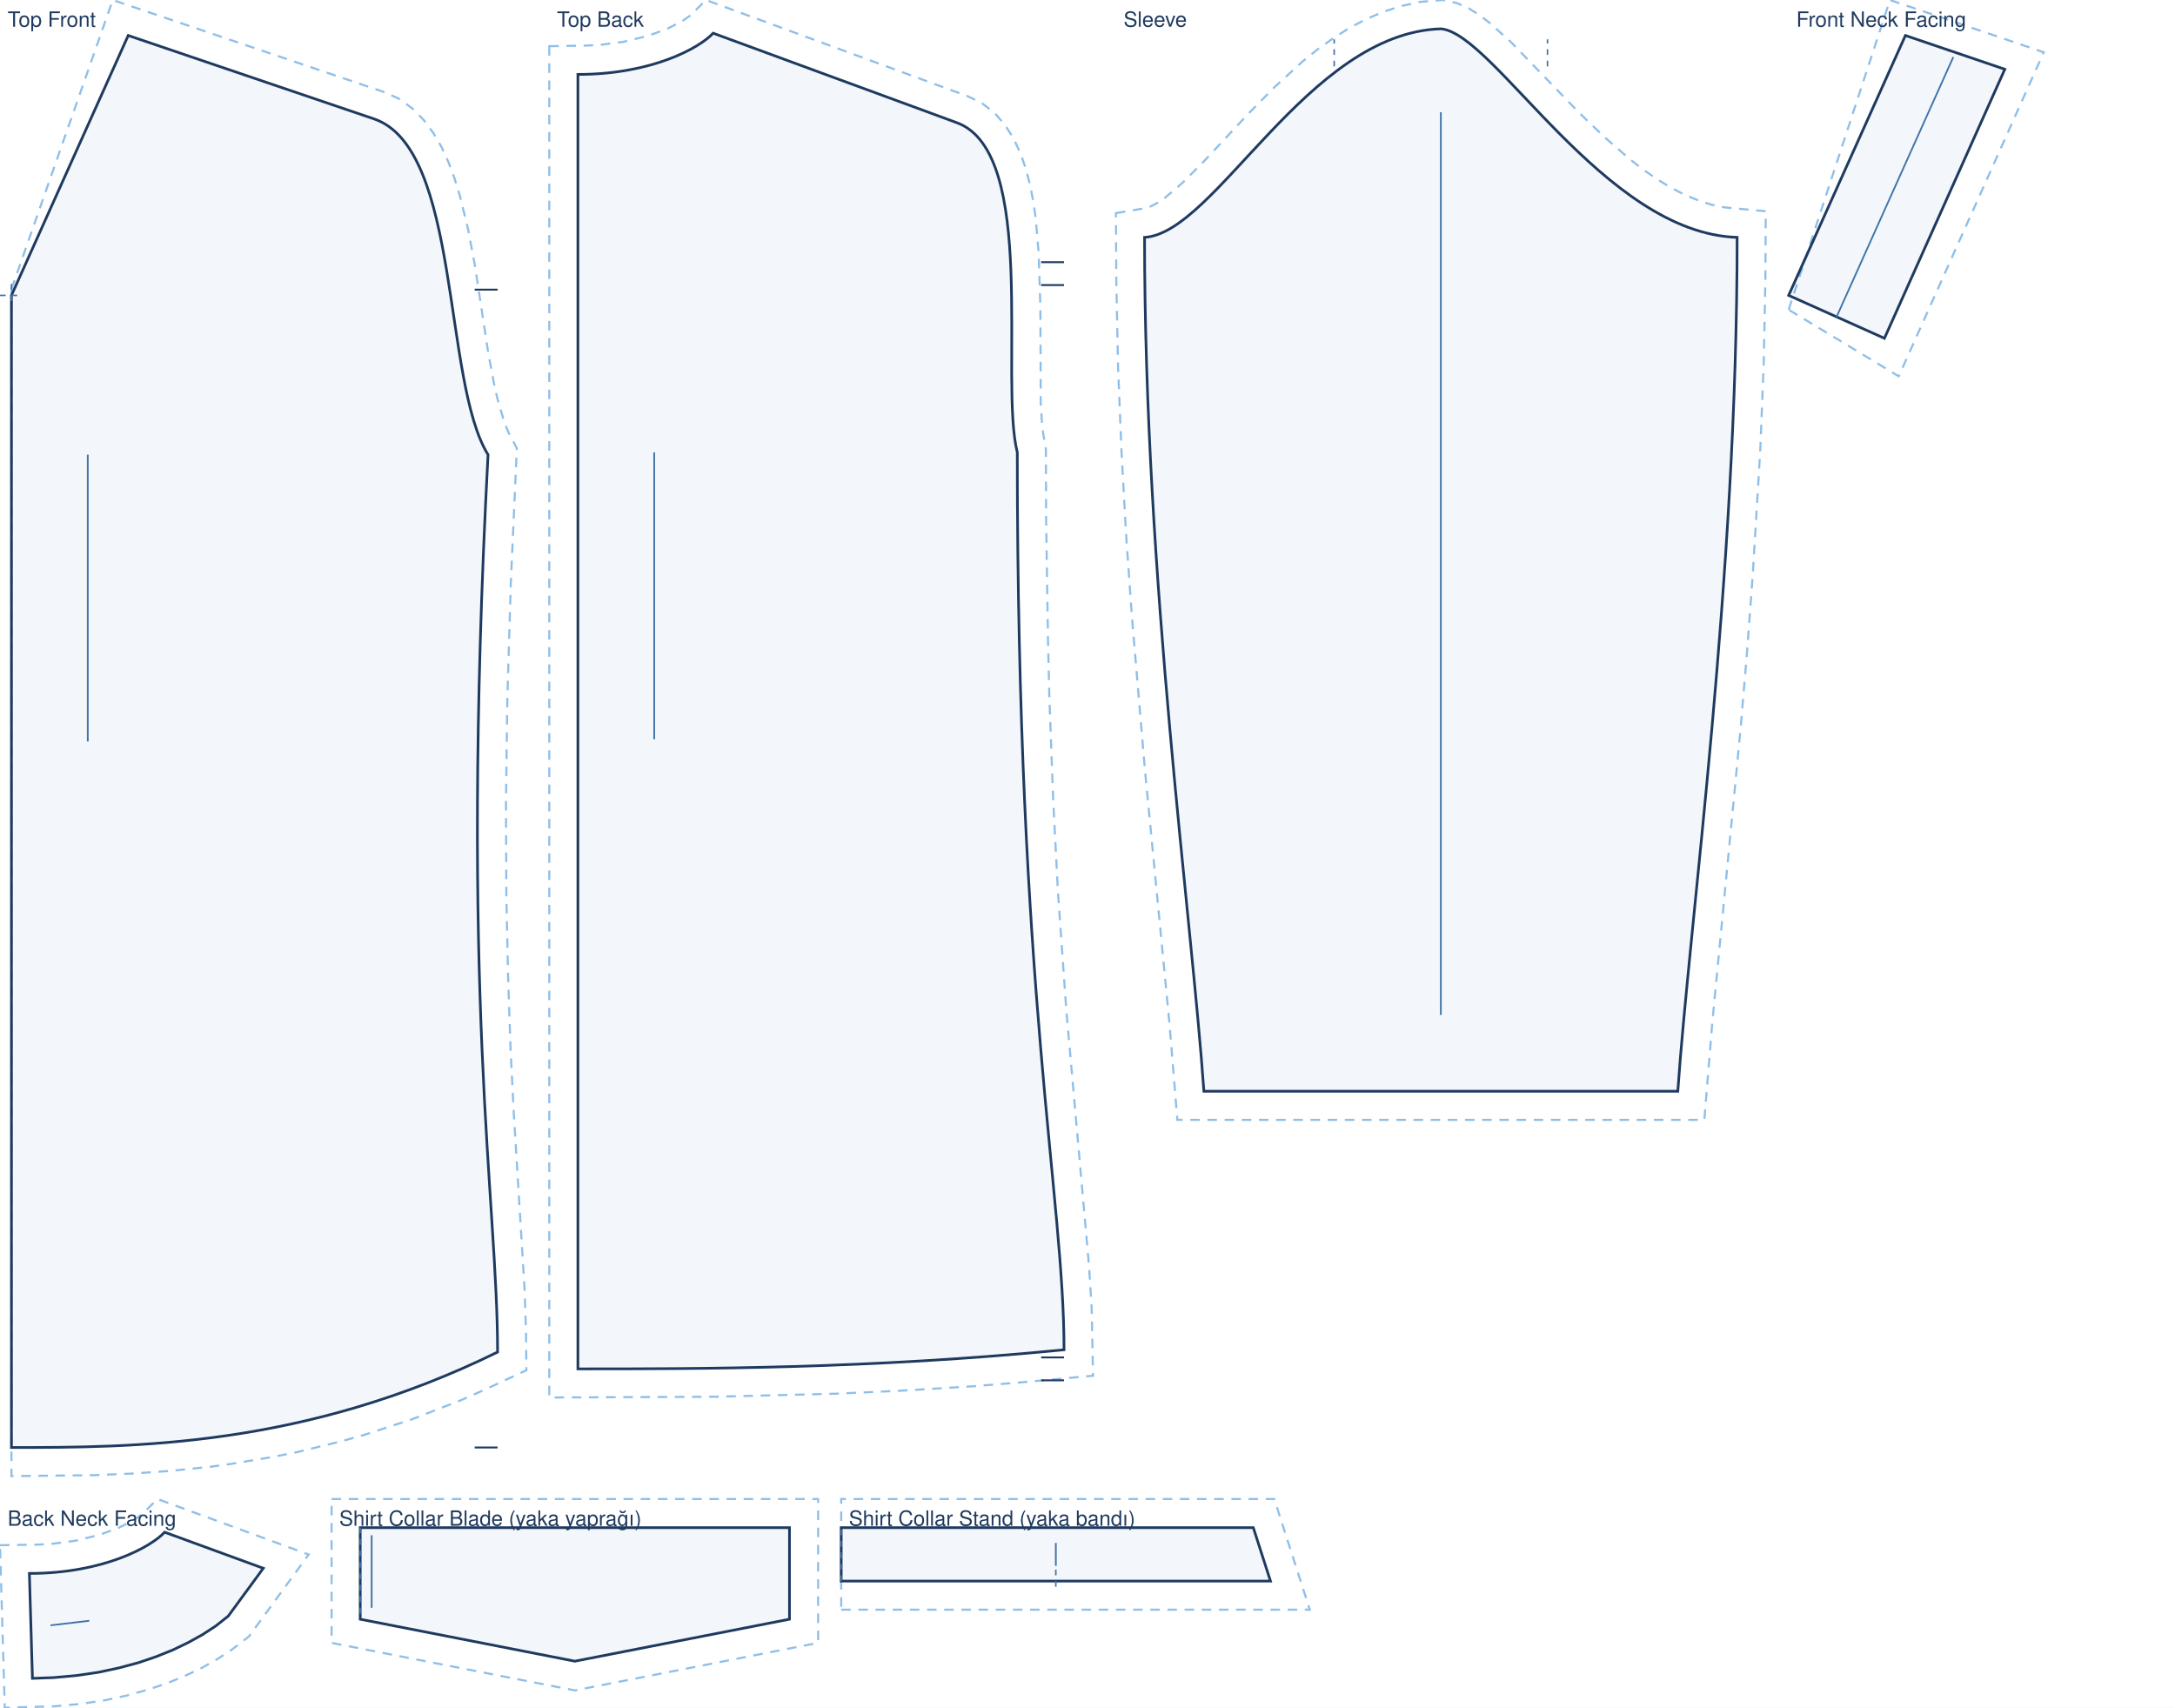
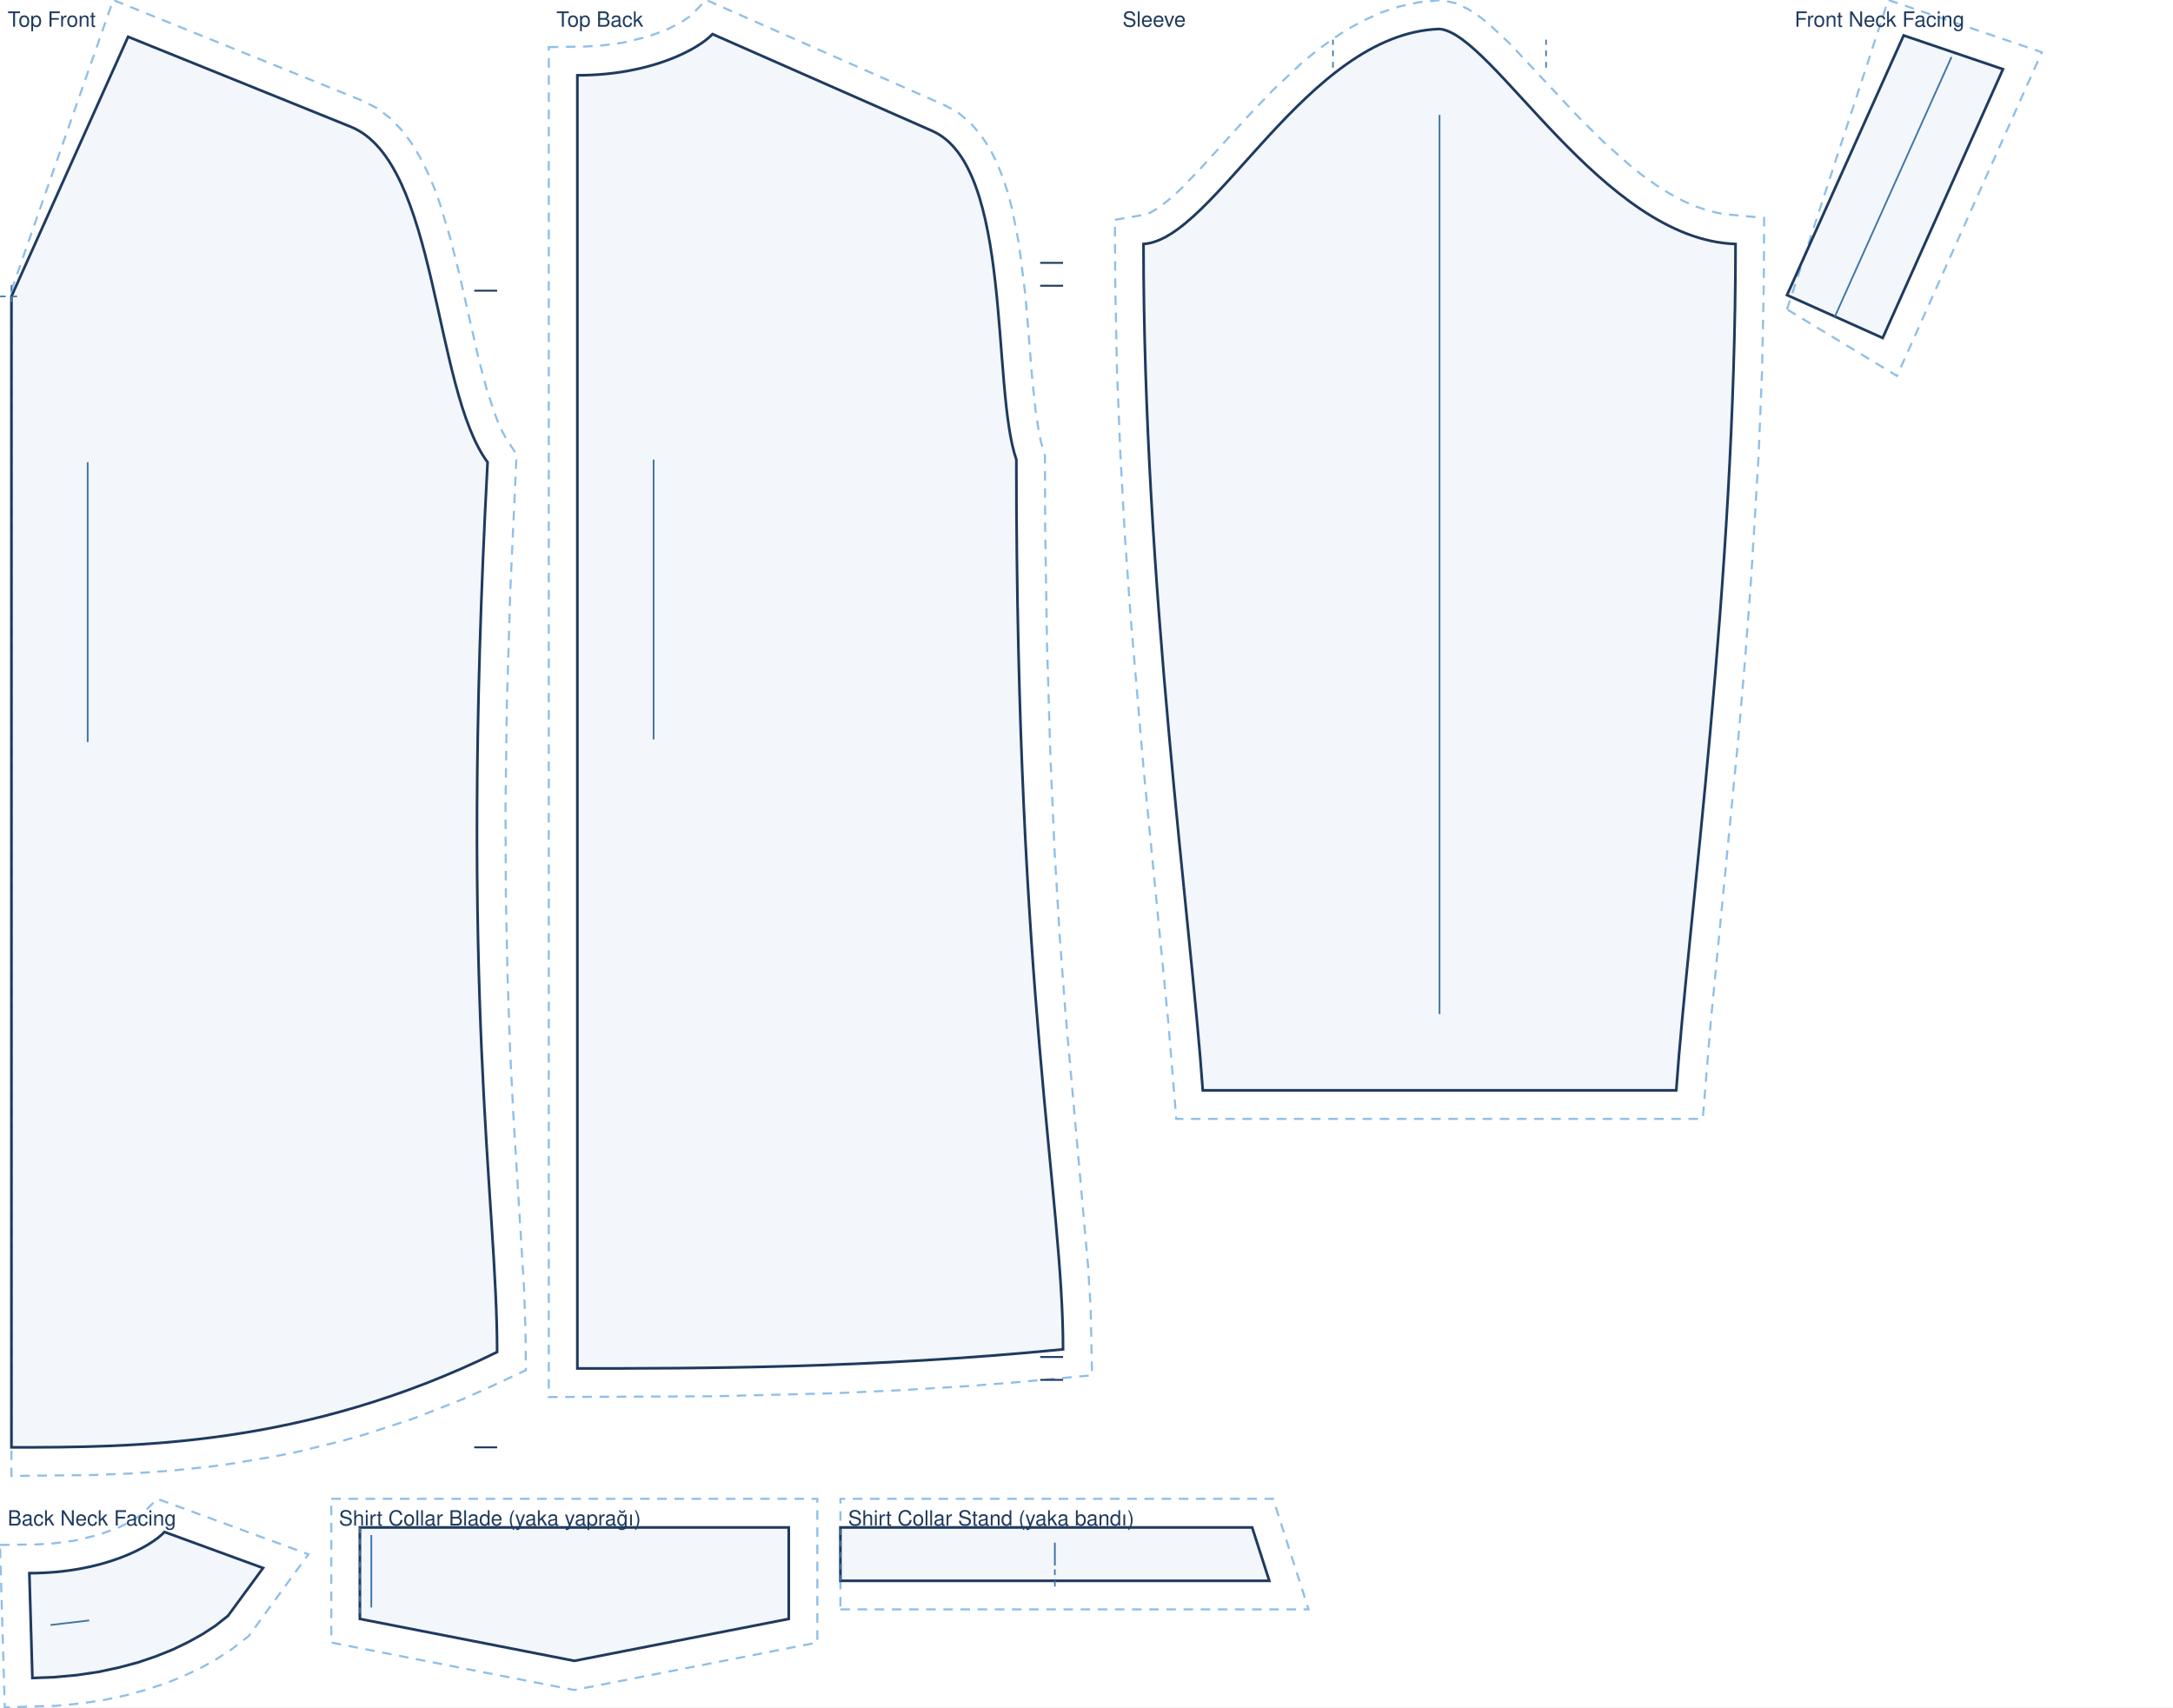
- <svg xmlns="http://www.w3.org/2000/svg" viewBox="0 0 1140.0 895.0" width="100%" role="img">
-   <rect width="1140.0" height="895.0" fill="#fff" />
-   <path transform="translate(6.0 18.6)" d="M 0.0 133.0 L 53.1 -18.6 L 195.5 29.7 L 203.0 33.1 L 210.1 38.2 L 216.1 44.3 L 221.2 51.2 L 225.5 58.6 L 229.1 66.5 L 232.2 74.8 L 234.9 83.5 L 239.4 101.7 L 242.9 120.5 L 250.0 166.9 L 253.1 183.3 L 254.8 190.7 L 258.5 203.2 L 260.5 208.0 L 264.9 216.3 L 261.7 287.9 L 259.9 348.4 L 259.2 402.4 L 259.4 450.5 L 260.3 493.2 L 261.6 531.2 L 263.3 564.9 L 269.0 657.8 L 269.7 679.6 L 269.9 699.5 L 248.3 709.6 L 235.4 715.3 L 210.0 725.2 L 185.2 733.3 L 173.1 736.7 L 149.4 742.5 L 137.8 744.8 L 115.2 748.6 L 104.3 750.1 L 83.0 752.3 L 62.8 753.7 L 43.5 754.5 L 0.0 755.0 Z" fill="none" stroke="#8fbfe8" stroke-width="1.1" stroke-dasharray="5 4" />
-   <path transform="translate(6.0 18.6)" d="M 0.0 136.2 L 61.2 0.0 L 190.0 43.7 C 235.8 59.2 225.8 181.0 249.8 219.7 C 234.8 505.0 254.8 610.0 254.8 690.0 C 152.9 740.0 63.7 740.0 0.0 740.0 L 0.0 136.2 Z" fill="rgba(63,116,168,.06)" stroke="#1f3a5f" stroke-width="1.4" />
-   <path transform="translate(6.0 18.6)" d="M -6.0 136.2 L 6.0 136.2 M 0.0 130.2 L 0.0 142.2" fill="none" stroke="#3f74a8" stroke-width="0.8" stroke-dasharray="3 3" />
-   <path transform="translate(6.0 18.6)" d="M 254.8 133.2 L 242.8 133.2 M 254.8 740.0 L 242.8 740.0" fill="none" stroke="#1f3a5f" stroke-width="1.0" />
-   <line transform="translate(6.0 18.6)" x1="40.0" y1="219.7" x2="40.0" y2="370.0" stroke="#3f74a8" stroke-width="0.9" />
-   <text transform="translate(6.0 18.6)" x="-2.0" y="-4.6" font-family="Helvetica,Arial,sans-serif" font-size="11" fill="#1f3a5f">Top Front</text>
-   <path transform="translate(302.9 17.4)" d="M -15.0 6.8 L 4.4 6.5 L 12.6 6.0 L 23.9 4.5 L 36.7 1.4 L 47.0 -2.4 L 54.6 -6.3 L 59.1 -9.4 L 67.1 -17.4 L 204.5 33.1 L 211.7 36.6 L 218.5 41.9 L 224.0 48.3 L 228.4 55.3 L 231.9 62.8 L 234.7 70.8 L 236.9 79.1 L 238.6 87.7 L 239.9 96.6 L 241.5 115.0 L 242.4 143.2 L 242.6 194.3 L 243.4 207.0 L 245.3 218.2 L 245.4 254.3 L 246.4 318.2 L 247.1 347.6 L 249.1 401.6 L 251.6 449.8 L 256.0 512.1 L 267.9 646.1 L 269.3 668.7 L 270.0 703.6 L 230.9 707.2 L 206.0 709.2 L 170.0 711.4 L 135.5 713.0 L 71.9 714.6 L -15.0 715.0 Z" fill="none" stroke="#8fbfe8" stroke-width="1.1" stroke-dasharray="5 4" />
-   <path transform="translate(302.9 17.4)" d="M 0.0 21.6 C 39.0 21.6 63.8 7.6 70.9 0.0 L 198.6 46.9 C 241.5 62.6 220.8 181.7 230.3 219.7 C 230.3 505.0 254.8 610.0 254.8 690.0 C 152.9 700.0 63.7 700.0 0.0 700.0 L 0.0 21.6 Z" fill="rgba(63,116,168,.06)" stroke="#1f3a5f" stroke-width="1.4" />
-   <path transform="translate(302.9 17.4)" d="M 254.8 120.0 L 242.8 120.0 M 254.8 132.0 L 242.8 132.0 M 254.8 694.0 L 242.8 694.0 M 254.8 706.0 L 242.8 706.0" fill="none" stroke="#1f3a5f" stroke-width="1.0" />
-   <line transform="translate(302.9 17.4)" x1="40.0" y1="219.7" x2="40.0" y2="370.0" stroke="#3f74a8" stroke-width="0.9" />
-   <text transform="translate(302.9 17.4)" x="-11.0" y="-3.4" font-family="Helvetica,Arial,sans-serif" font-size="11" fill="#1f3a5f">Top Back</text>
-   <path transform="translate(755.2 15.1)" d="M -170.3 96.6 L -154.4 93.9 L -151.9 93.0 L -148.5 91.2 L -144.6 88.5 L -140.2 84.9 L -135.3 80.6 L -124.8 70.1 L -100.7 44.3 L -87.2 30.6 L -72.7 17.3 L -65.0 11.1 L -56.9 5.3 L -48.5 -0.1 L -39.7 -4.8 L -30.5 -8.8 L -20.9 -11.9 L -10.9 -14.1 L 0.9 -15.1 L 8.4 -13.5 L 14.7 -10.7 L 20.4 -7.1 L 25.8 -2.9 L 36.7 6.9 L 72.5 44.0 L 85.8 56.8 L 99.5 68.7 L 106.5 74.1 L 113.6 79.0 L 120.7 83.3 L 127.8 87.0 L 134.9 89.9 L 141.9 92.2 L 148.8 93.6 L 170.3 95.6 L 170.1 131.8 L 169.2 176.7 L 167.4 221.1 L 163.5 286.0 L 160.4 327.8 L 157.0 367.9 L 142.3 520.6 L 138.1 571.8 L -138.1 571.8 L -142.3 520.6 L -155.2 387.3 L -162.0 307.1 L -165.0 264.6 L -167.4 221.1 L -169.2 176.7 L -170.1 131.8 Z" fill="none" stroke="#8fbfe8" stroke-width="1.1" stroke-dasharray="5 4" />
-   <path transform="translate(755.2 15.1)" d="M -155.3 109.3 C -118.0 107.1 -69.9 2.2 0.0 0.0 C 27.9 2.2 85.4 107.1 155.3 109.3 C 155.3 288.3 130.4 467.3 124.2 556.8 L -124.2 556.8 C -130.4 467.3 -155.3 288.3 -155.3 109.3 Z" fill="rgba(63,116,168,.06)" stroke="#1f3a5f" stroke-width="1.4" />
-   <path transform="translate(755.2 15.1)" d="M -55.9 19.7 L -55.9 5.5 M 55.9 19.7 L 55.9 5.5" fill="none" stroke="#3f74a8" stroke-width="0.8" stroke-dasharray="3 3" />
-   <line transform="translate(755.2 15.1)" x1="0.0" y1="43.7" x2="0.0" y2="516.8" stroke="#3f74a8" stroke-width="0.9" />
-   <text transform="translate(755.2 15.1)" x="-166.3" y="-1.1" font-family="Helvetica,Arial,sans-serif" font-size="11" fill="#1f3a5f">Sleeve</text>
+ <svg xmlns="http://www.w3.org/2000/svg" viewBox="0 0 1140.0 895.7" width="100%" role="img">
+   <rect width="1140.0" height="895.7" fill="#fff" />
+   <path transform="translate(6.0 19.3)" d="M 0.0 133.0 L 53.4 -19.3 L 184.3 33.6 L 191.5 37.3 L 198.5 42.5 L 204.5 48.7 L 209.7 55.5 L 214.2 62.9 L 218.1 70.7 L 221.7 79.0 L 224.8 87.6 L 230.2 105.6 L 234.9 124.2 L 245.3 169.8 L 249.6 185.9 L 254.3 199.7 L 256.7 205.5 L 259.3 210.4 L 265.0 219.1 L 261.7 290.6 L 259.9 350.4 L 259.2 403.8 L 259.4 451.5 L 260.3 493.9 L 261.6 531.6 L 263.3 565.2 L 269.0 657.8 L 269.7 679.6 L 269.9 699.5 L 248.3 709.6 L 235.4 715.3 L 210.0 725.2 L 185.2 733.3 L 173.1 736.7 L 149.4 742.5 L 137.8 744.8 L 115.2 748.6 L 104.3 750.1 L 83.0 752.3 L 62.8 753.7 L 43.5 754.5 L 0.0 755.0 Z" fill="none" stroke="#8fbfe8" stroke-width="1.1" stroke-dasharray="5 4" />
+   <path transform="translate(6.0 19.3)" d="M 0.0 136.2 L 61.2 0.0 L 178.0 47.2 C 223.8 65.7 221.1 184.5 249.8 223.2 C 234.8 505.0 254.8 610.0 254.8 690.0 C 152.9 740.0 63.7 740.0 0.0 740.0 L 0.0 136.2 Z" fill="rgba(63,116,168,.06)" stroke="#1f3a5f" stroke-width="1.4" />
+   <path transform="translate(6.0 19.3)" d="M -6.0 136.2 L 6.0 136.2 M 0.0 130.2 L 0.0 142.2" fill="none" stroke="#3f74a8" stroke-width="0.8" stroke-dasharray="3 3" />
+   <path transform="translate(6.0 19.3)" d="M 254.8 133.2 L 242.8 133.2 M 254.8 740.0 L 242.8 740.0" fill="none" stroke="#1f3a5f" stroke-width="1.0" />
+   <line transform="translate(6.0 19.3)" x1="40.0" y1="223.2" x2="40.0" y2="370.0" stroke="#3f74a8" stroke-width="0.9" />
+   <text transform="translate(6.0 19.3)" x="-2.0" y="-5.3" font-family="Helvetica,Arial,sans-serif" font-size="11" fill="#1f3a5f">Top Front</text>
+   <path transform="translate(302.9 17.9)" d="M -15.0 6.8 L 4.4 6.5 L 12.6 6.0 L 23.9 4.5 L 36.7 1.4 L 47.0 -2.4 L 54.6 -6.3 L 59.1 -9.4 L 67.6 -17.9 L 192.9 37.4 L 199.8 41.2 L 206.3 46.7 L 211.7 53.0 L 216.3 59.9 L 220.0 67.3 L 223.2 75.2 L 225.9 83.4 L 228.1 91.9 L 231.6 109.7 L 235.1 137.4 L 238.7 181.6 L 240.3 196.7 L 242.2 209.3 L 243.3 214.3 L 245.3 221.0 L 245.4 257.4 L 246.4 320.6 L 248.1 377.1 L 250.3 427.6 L 253.0 472.6 L 256.0 512.7 L 267.9 646.1 L 269.3 668.7 L 270.0 703.6 L 230.9 707.2 L 206.0 709.2 L 170.0 711.4 L 135.5 713.0 L 71.9 714.6 L -15.0 715.0 Z" fill="none" stroke="#8fbfe8" stroke-width="1.1" stroke-dasharray="5 4" />
+   <path transform="translate(302.9 17.9)" d="M 0.0 21.6 C 39.0 21.6 63.8 7.6 70.9 0.0 L 186.2 50.8 C 228.6 69.5 217.1 185.3 230.3 223.2 C 230.3 505.0 254.8 610.0 254.8 690.0 C 152.9 700.0 63.7 700.0 0.0 700.0 L 0.0 21.6 Z" fill="rgba(63,116,168,.06)" stroke="#1f3a5f" stroke-width="1.4" />
+   <path transform="translate(302.9 17.9)" d="M 254.8 120.0 L 242.8 120.0 M 254.8 132.0 L 242.8 132.0 M 254.8 694.0 L 242.8 694.0 M 254.8 706.0 L 242.8 706.0" fill="none" stroke="#1f3a5f" stroke-width="1.0" />
+   <line transform="translate(302.9 17.9)" x1="40.0" y1="223.2" x2="40.0" y2="370.0" stroke="#3f74a8" stroke-width="0.9" />
+   <text transform="translate(302.9 17.9)" x="-11.0" y="-3.9" font-family="Helvetica,Arial,sans-serif" font-size="11" fill="#1f3a5f">Top Back</text>
+   <path transform="translate(755.2 15.2)" d="M -170.3 100.1 L -154.5 97.4 L -152.0 96.5 L -148.7 94.6 L -144.8 91.8 L -140.3 88.2 L -135.5 83.7 L -125.0 72.8 L -100.9 46.2 L -87.4 32.1 L -72.9 18.4 L -65.2 12.0 L -57.1 6.0 L -48.7 0.4 L -39.9 -4.4 L -30.7 -8.6 L -21.0 -11.8 L -10.9 -14.0 L 1.0 -15.2 L 8.5 -13.5 L 14.9 -10.5 L 20.6 -6.8 L 26.0 -2.5 L 36.9 7.7 L 72.7 46.0 L 86.0 59.2 L 99.7 71.4 L 106.7 77.0 L 113.8 82.0 L 120.9 86.5 L 128.0 90.3 L 135.0 93.3 L 142.0 95.6 L 148.9 97.1 L 170.3 99.1 L 170.1 135.1 L 169.2 179.7 L 167.4 223.7 L 163.5 288.1 L 160.4 329.6 L 157.0 369.4 L 142.3 520.9 L 138.1 571.8 L -138.1 571.8 L -142.3 520.9 L -155.2 388.7 L -162.0 309.0 L -165.0 266.9 L -167.4 223.7 L -169.2 179.7 L -170.1 135.1 Z" fill="none" stroke="#8fbfe8" stroke-width="1.1" stroke-dasharray="5 4" />
+   <path transform="translate(755.2 15.2)" d="M -155.3 112.8 C -118.0 110.5 -69.9 2.3 0.0 0.0 C 27.9 2.3 85.4 110.5 155.3 112.8 C 155.3 290.4 130.4 468.0 124.2 556.8 L -124.2 556.8 C -130.4 468.0 -155.3 290.4 -155.3 112.8 Z" fill="rgba(63,116,168,.06)" stroke="#1f3a5f" stroke-width="1.4" />
+   <path transform="translate(755.2 15.2)" d="M -55.9 20.3 L -55.9 5.6 M 55.9 20.3 L 55.9 5.6" fill="none" stroke="#3f74a8" stroke-width="0.8" stroke-dasharray="3 3" />
+   <line transform="translate(755.2 15.2)" x1="0.0" y1="45.1" x2="0.0" y2="516.8" stroke="#3f74a8" stroke-width="0.9" />
+   <text transform="translate(755.2 15.2)" x="-166.3" y="-1.2" font-family="Helvetica,Arial,sans-serif" font-size="11" fill="#1f3a5f">Sleeve</text>
  <path transform="translate(937.5 18.6)" d="M 0.0 143.7 L 53.1 -18.6 L 133.7 8.8 L 57.7 178.6 Z" fill="none" stroke="#8fbfe8" stroke-width="1.1" stroke-dasharray="5 4" />
  <path transform="translate(937.5 18.6)" d="M 0.0 136.2 L 61.2 0.0 L 113.3 17.7 L 50.2 158.7 Z" fill="rgba(63,116,168,.06)" stroke="#1f3a5f" stroke-width="1.4" />
  <line transform="translate(937.5 18.6)" x1="25.1" y1="147.5" x2="86.3" y2="11.3" stroke="#3f74a8" stroke-width="0.9" />
  <text transform="translate(937.5 18.6)" x="4.0" y="-4.6" font-family="Helvetica,Arial,sans-serif" font-size="11" fill="#1f3a5f">Front Neck Facing</text>
-   <path transform="translate(15.4 803.0)" d="M -15.4 6.8 L 4.4 6.5 L 12.6 6.0 L 23.9 4.5 L 36.7 1.4 L 47.0 -2.4 L 54.6 -6.3 L 59.1 -9.4 L 67.1 -17.4 L 146.4 11.7 L 115.1 54.6 L 106.3 61.4 L 98.5 66.5 L 90.2 71.2 L 81.3 75.4 L 71.8 79.3 L 61.5 82.7 L 50.6 85.7 L 38.9 88.2 L 26.6 90.0 L 13.6 91.2 L -12.9 92.0 Z" fill="none" stroke="#8fbfe8" stroke-width="1.1" stroke-dasharray="5 4" />
-   <path transform="translate(15.4 803.0)" d="M 0.0 21.6 C 39.0 21.6 63.8 7.6 70.9 0.0 L 122.6 18.9 L 104.2 44.0 L 97.6 49.2 L 90.7 53.7 L 83.3 57.8 L 75.2 61.7 L 66.5 65.2 L 57.1 68.4 L 47.0 71.1 L 36.3 73.4 L 24.8 75.1 L 12.7 76.2 L 1.6 76.6 Z" fill="rgba(63,116,168,.06)" stroke="#1f3a5f" stroke-width="1.4" />
-   <line transform="translate(15.4 803.0)" x1="11.1" y1="48.8" x2="31.4" y2="46.4" stroke="#3f74a8" stroke-width="0.9" />
-   <text transform="translate(15.4 803.0)" x="-11.4" y="-3.4" font-family="Helvetica,Arial,sans-serif" font-size="11" fill="#1f3a5f">Back Neck Facing</text>
-   <path transform="translate(188.8 800.6)" d="M -15.0 -15.0 L 240.0 -15.0 L 240.0 60.4 L 112.5 85.3 L -15.0 60.4 Z" fill="none" stroke="#8fbfe8" stroke-width="1.1" stroke-dasharray="5 4" />
-   <path transform="translate(188.8 800.6)" d="M 0.0 0.0 L 225.0 0.0 L 225.0 48.0 L 112.5 70.0 L 0.0 48.0 Z" fill="rgba(63,116,168,.06)" stroke="#1f3a5f" stroke-width="1.4" />
-   <path transform="translate(188.8 800.6)" d="M 0.0 0.0 L 0.0 48.0" fill="none" stroke="#3f74a8" stroke-width="0.8" stroke-dasharray="3 3" />
-   <line transform="translate(188.8 800.6)" x1="6.0" y1="4.0" x2="6.0" y2="42.0" stroke="#3f74a8" stroke-width="0.9" />
-   <text transform="translate(188.8 800.6)" x="-11.0" y="-1.0" font-family="Helvetica,Arial,sans-serif" font-size="11" fill="#1f3a5f">Shirt Collar Blade (yaka yaprağı)</text>
-   <path transform="translate(440.9 828.6)" d="M 0.0 15.0 L 245.6 15.0 L 227.0 -43.0 L 0.0 -43.0 Z" fill="none" stroke="#8fbfe8" stroke-width="1.1" stroke-dasharray="5 4" />
-   <path transform="translate(440.9 828.6)" d="M 0.0 0.0 L 225.0 0.0 L 216.0 -28.0 L 0.0 -28.0 Z" fill="rgba(63,116,168,.06)" stroke="#1f3a5f" stroke-width="1.4" />
-   <path transform="translate(440.9 828.6)" d="M 0.0 0.0 L 0.0 -28.0 M 112.5 -6.0 L 112.5 6.0" fill="none" stroke="#3f74a8" stroke-width="0.8" stroke-dasharray="3 3" />
-   <line transform="translate(440.9 828.6)" x1="112.5" y1="-8.0" x2="112.5" y2="-20.0" stroke="#3f74a8" stroke-width="0.9" />
-   <text transform="translate(440.9 828.6)" x="4.0" y="-29.0" font-family="Helvetica,Arial,sans-serif" font-size="11" fill="#1f3a5f">Shirt Collar Stand (yaka bandı)</text>
+   <path transform="translate(15.4 803.7)" d="M -15.4 6.8 L 4.4 6.5 L 12.6 6.0 L 23.9 4.5 L 36.7 1.4 L 47.0 -2.4 L 54.6 -6.3 L 59.1 -9.4 L 67.1 -17.4 L 146.4 11.7 L 115.1 54.6 L 106.3 61.4 L 98.5 66.5 L 90.2 71.2 L 81.3 75.4 L 71.8 79.3 L 61.5 82.7 L 50.6 85.7 L 38.9 88.2 L 26.6 90.0 L 13.6 91.2 L -12.9 92.0 Z" fill="none" stroke="#8fbfe8" stroke-width="1.1" stroke-dasharray="5 4" />
+   <path transform="translate(15.4 803.7)" d="M 0.0 21.6 C 39.0 21.6 63.8 7.6 70.9 0.0 L 122.6 18.9 L 104.2 44.0 L 97.6 49.2 L 90.7 53.7 L 83.3 57.8 L 75.2 61.7 L 66.5 65.2 L 57.1 68.4 L 47.0 71.1 L 36.3 73.4 L 24.8 75.1 L 12.7 76.2 L 1.6 76.6 Z" fill="rgba(63,116,168,.06)" stroke="#1f3a5f" stroke-width="1.4" />
+   <line transform="translate(15.4 803.7)" x1="11.1" y1="48.8" x2="31.4" y2="46.4" stroke="#3f74a8" stroke-width="0.9" />
+   <text transform="translate(15.4 803.7)" x="-11.4" y="-3.4" font-family="Helvetica,Arial,sans-serif" font-size="11" fill="#1f3a5f">Back Neck Facing</text>
+   <path transform="translate(188.8 801.3)" d="M -15.0 -15.0 L 240.0 -15.0 L 240.0 60.4 L 112.5 85.3 L -15.0 60.4 Z" fill="none" stroke="#8fbfe8" stroke-width="1.1" stroke-dasharray="5 4" />
+   <path transform="translate(188.8 801.3)" d="M 0.0 0.0 L 225.0 0.0 L 225.0 48.0 L 112.5 70.0 L 0.0 48.0 Z" fill="rgba(63,116,168,.06)" stroke="#1f3a5f" stroke-width="1.4" />
+   <path transform="translate(188.8 801.3)" d="M 0.0 0.0 L 0.0 48.0" fill="none" stroke="#3f74a8" stroke-width="0.8" stroke-dasharray="3 3" />
+   <line transform="translate(188.8 801.3)" x1="6.0" y1="4.0" x2="6.0" y2="42.0" stroke="#3f74a8" stroke-width="0.9" />
+   <text transform="translate(188.8 801.3)" x="-11.0" y="-1.0" font-family="Helvetica,Arial,sans-serif" font-size="11" fill="#1f3a5f">Shirt Collar Blade (yaka yaprağı)</text>
+   <path transform="translate(440.9 829.3)" d="M 0.0 15.0 L 245.6 15.0 L 227.0 -43.0 L 0.0 -43.0 Z" fill="none" stroke="#8fbfe8" stroke-width="1.1" stroke-dasharray="5 4" />
+   <path transform="translate(440.9 829.3)" d="M 0.0 0.0 L 225.0 0.0 L 216.0 -28.0 L 0.0 -28.0 Z" fill="rgba(63,116,168,.06)" stroke="#1f3a5f" stroke-width="1.4" />
+   <path transform="translate(440.9 829.3)" d="M 0.0 0.0 L 0.0 -28.0 M 112.5 -6.0 L 112.5 6.0" fill="none" stroke="#3f74a8" stroke-width="0.8" stroke-dasharray="3 3" />
+   <line transform="translate(440.9 829.3)" x1="112.5" y1="-8.0" x2="112.5" y2="-20.0" stroke="#3f74a8" stroke-width="0.9" />
+   <text transform="translate(440.9 829.3)" x="4.0" y="-29.0" font-family="Helvetica,Arial,sans-serif" font-size="11" fill="#1f3a5f">Shirt Collar Stand (yaka bandı)</text>
</svg>
